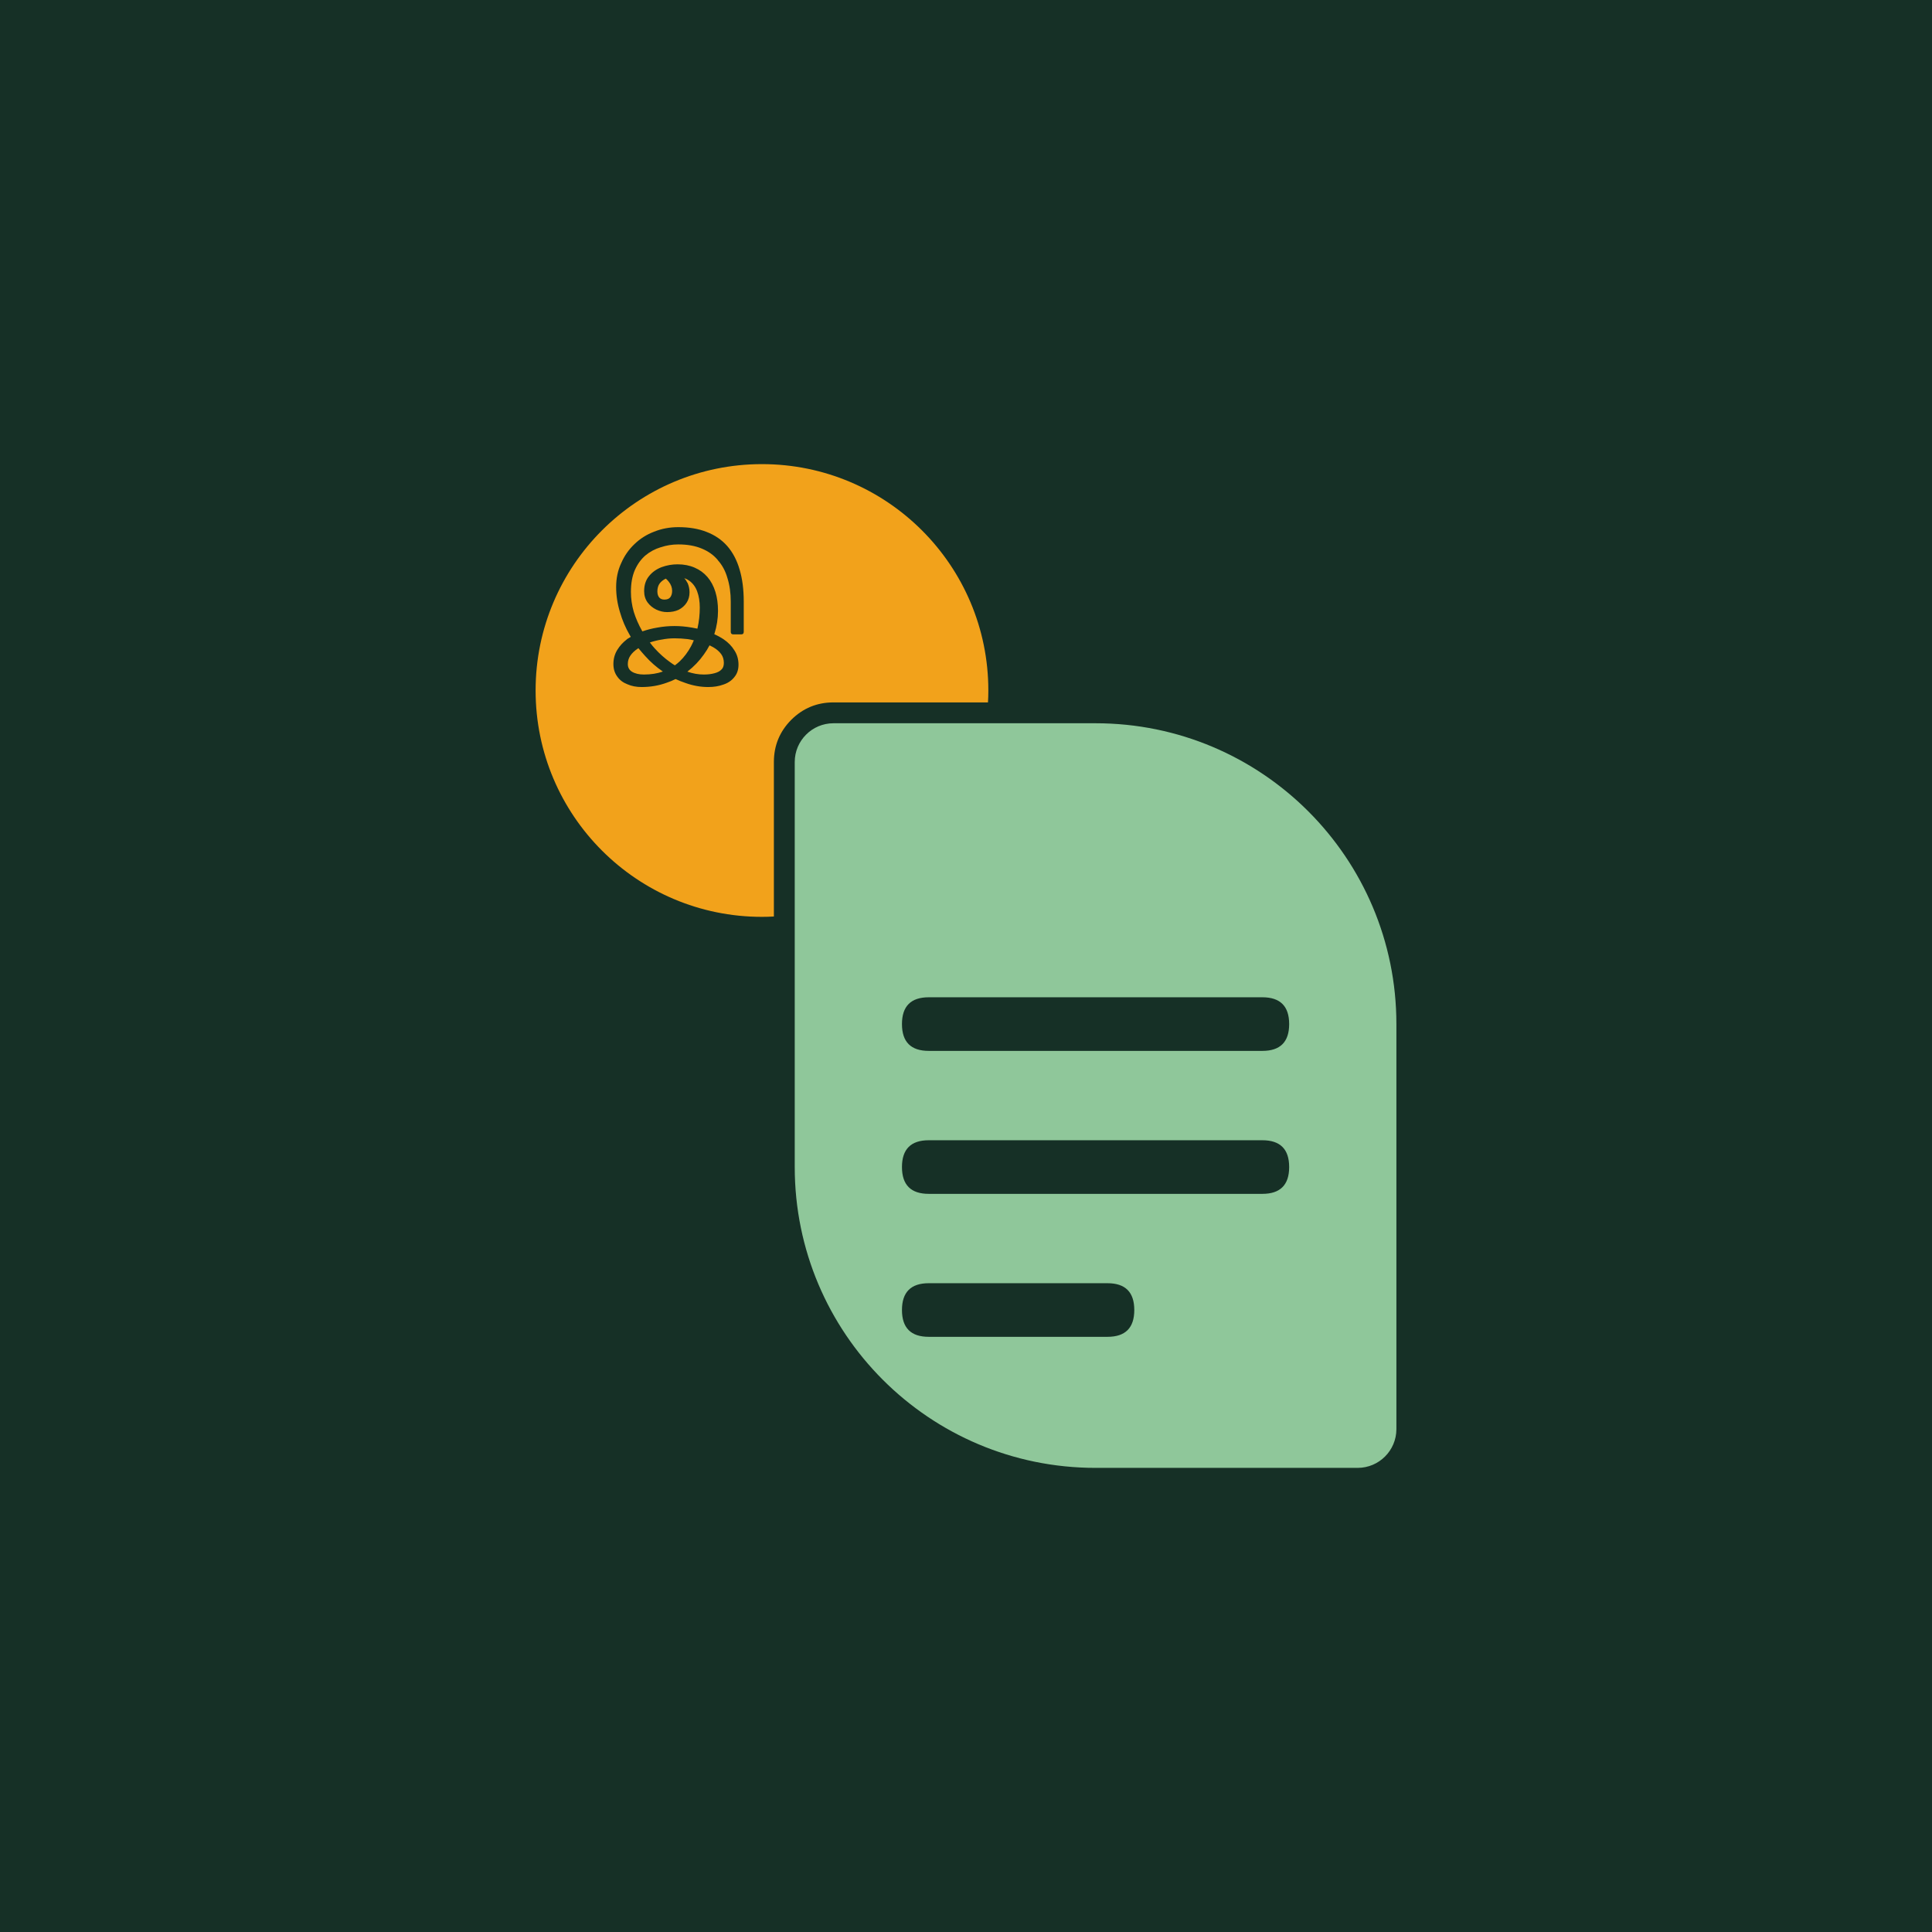
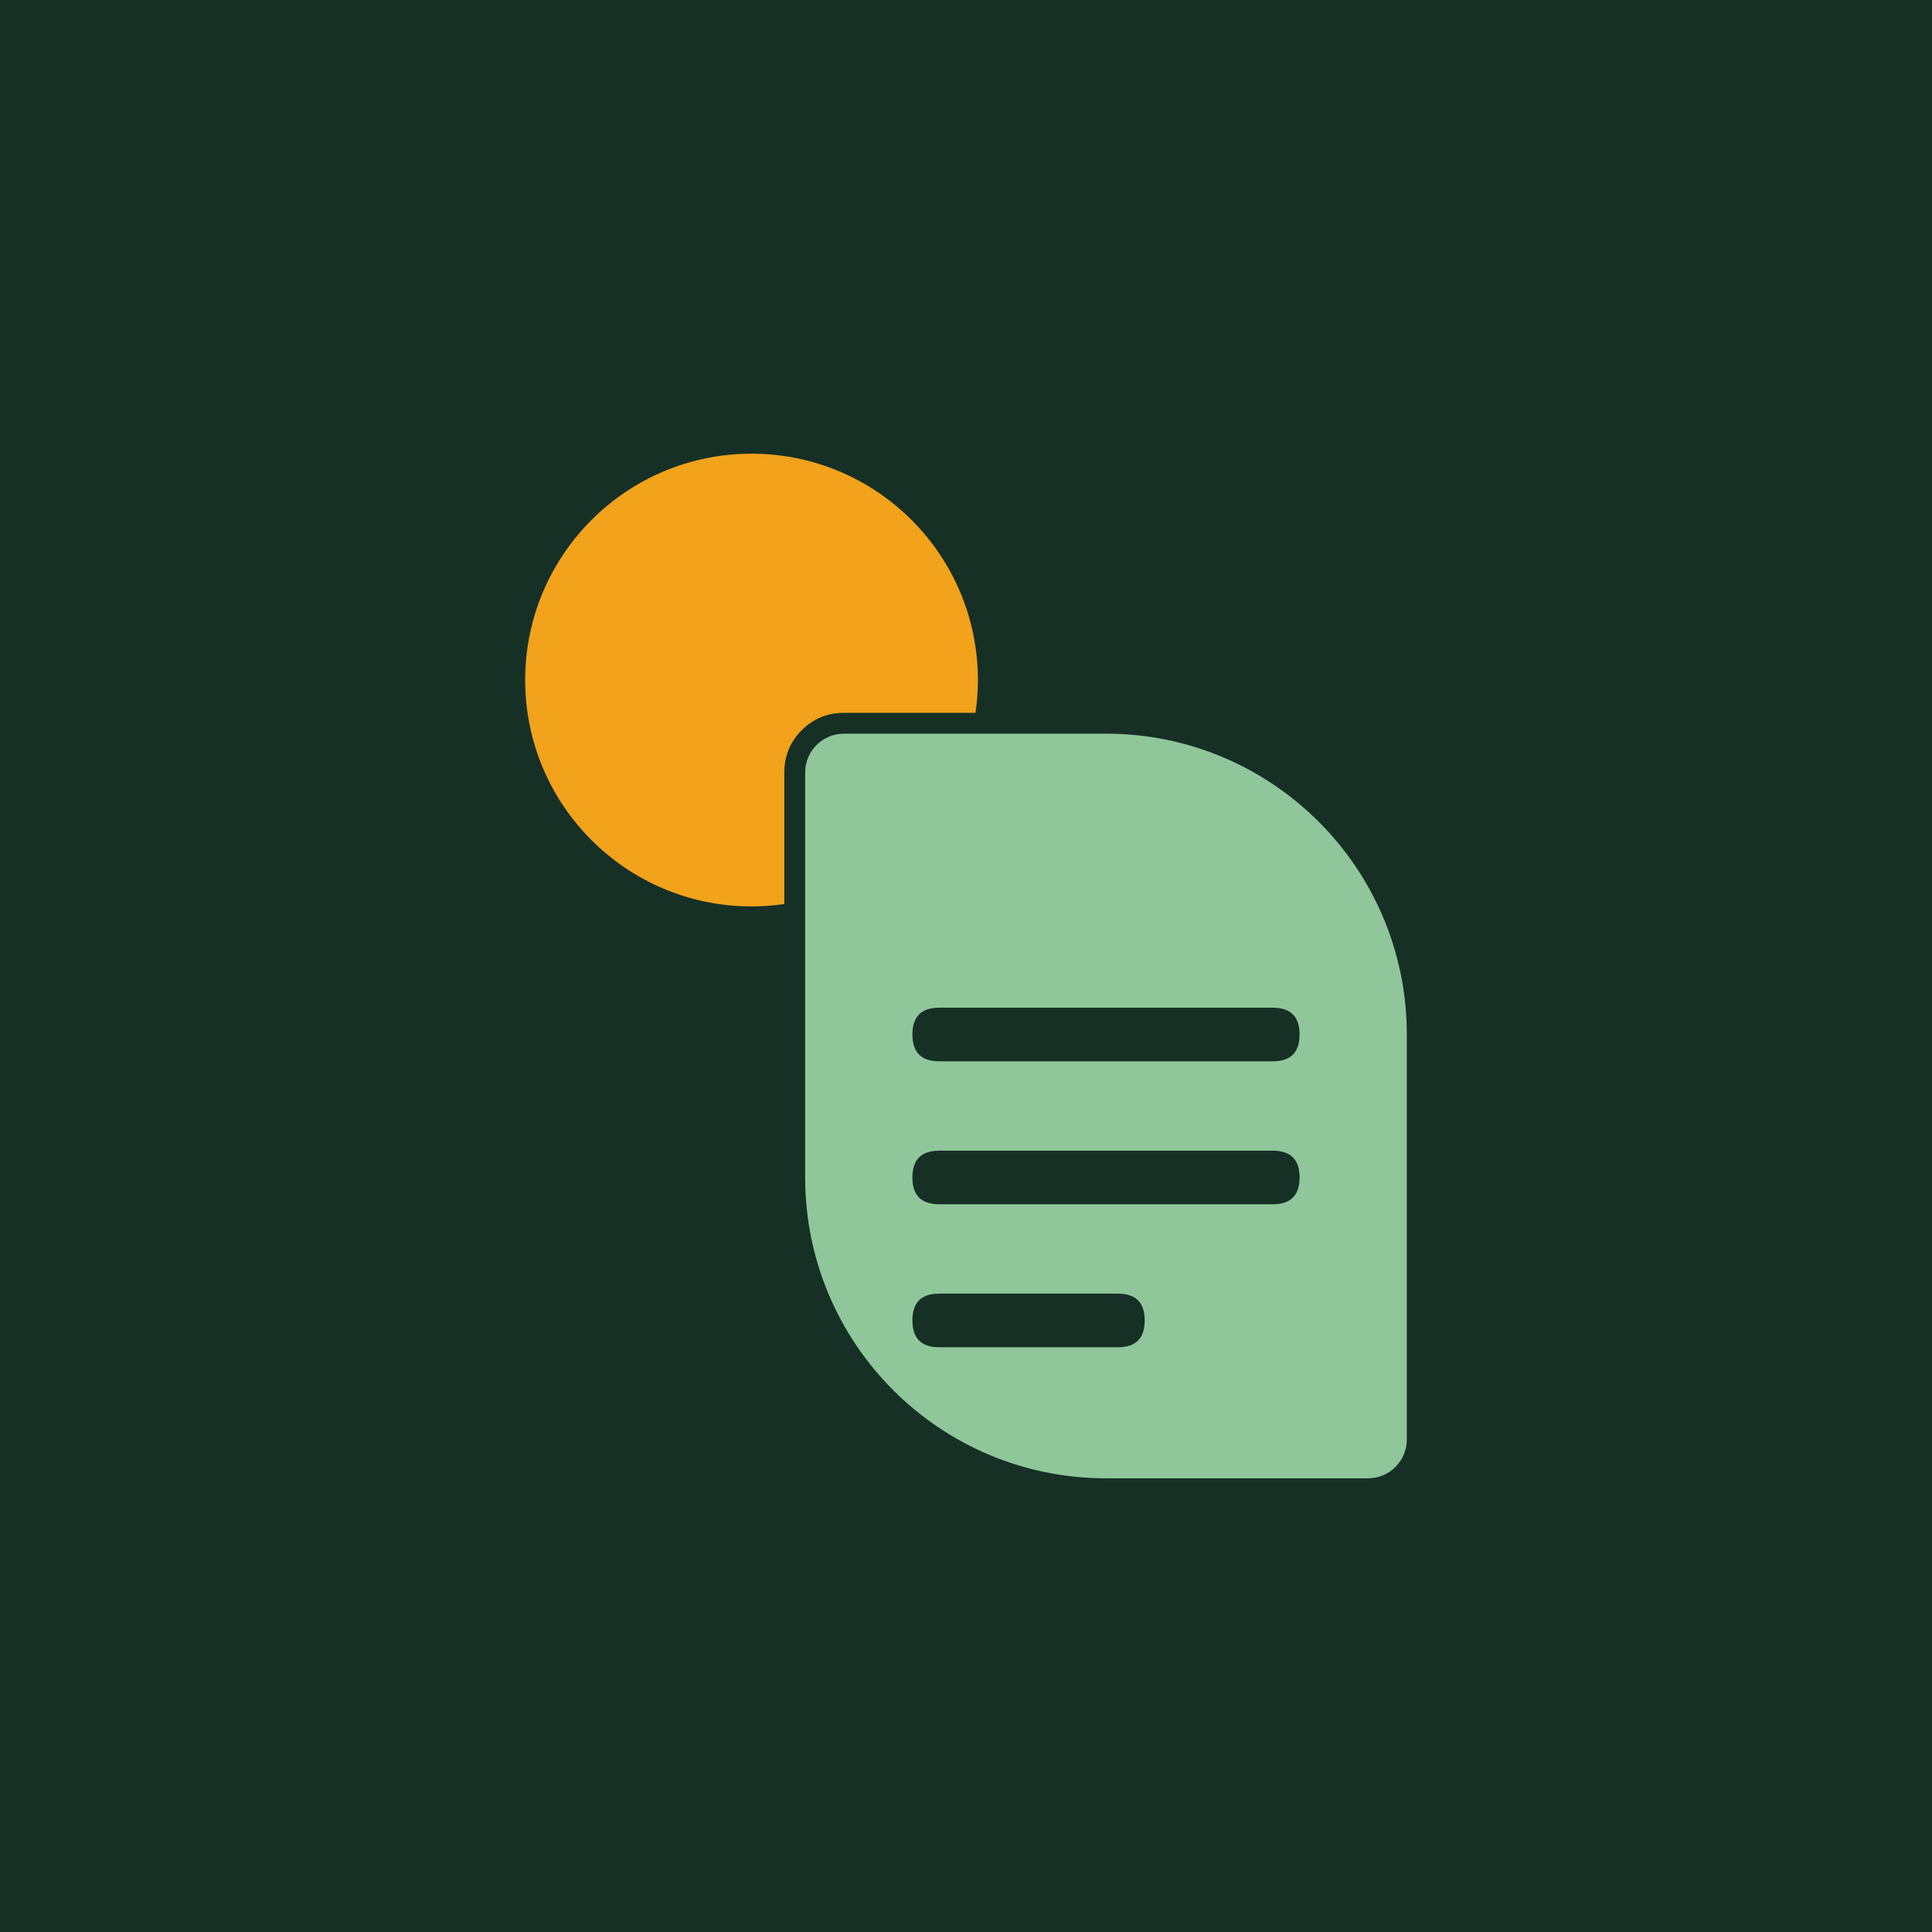
<svg xmlns="http://www.w3.org/2000/svg" viewBox="0 0 120 120" role="img" aria-label="Yidhan">
  <rect width="120" height="120" fill="#163026" />
-   <g transform="translate(11.0675 9.5875) scale(0.74)">
-     <path fill="#F2A21B" d="M30 45C30 34.51 38.51 26 49 26C59.49 26 68 34.51 68 45C68 45.34 67.99 45.67 67.97 46H55Q52.93 46 51.46 47.46Q50 48.93 50 51V63.97C49.67 63.99 49.34 64 49 64C38.51 64 30 55.49 30 45Z" />
-     <path fill="#163026" d="M38.9 44.71Q38.23 44.71 37.71 44.48Q37.16 44.27 36.86 43.84Q36.53 43.4 36.53 42.78Q36.53 42.13 36.85 41.6Q37.16 41.09 37.67 40.7Q37.67 40.7 37.67 40.69Q37.82 40.59 37.99 40.5Q37.95 40.44 37.92 40.38Q37.37 39.44 37.08 38.42Q36.76 37.38 36.76 36.32Q36.76 35.22 37.18 34.32Q37.58 33.4 38.28 32.73Q39 32.03 39.95 31.67Q40.89 31.29 41.98 31.29Q43.34 31.29 44.35 31.69Q45.39 32.09 46.08 32.87Q46.78 33.67 47.12 34.84Q47.47 36 47.47 37.54V40.08Q47.47 40.29 47.26 40.29H46.59Q46.38 40.29 46.38 40.08V37.54Q46.38 36.45 46.1 35.56Q45.85 34.68 45.3 34.07Q45.3 34.06 45.3 34.06Q44.78 33.43 43.95 33.09Q43.12 32.74 41.98 32.74Q41.21 32.74 40.5 32.98Q40.5 32.98 40.49 32.98Q39.77 33.2 39.21 33.67Q38.66 34.15 38.33 34.89Q38 35.65 38 36.72Q38 37.57 38.24 38.4Q38.5 39.23 38.95 40.02Q38.96 40.03 38.96 40.04Q39.56 39.83 40.22 39.72Q40.93 39.59 41.66 39.59Q42.36 39.59 43.11 39.72Q43.35 39.76 43.58 39.81Q43.59 39.79 43.59 39.77Q43.78 38.93 43.78 38.04Q43.78 37.27 43.56 36.68Q43.35 36.11 42.89 35.78Q42.71 35.65 42.48 35.57Q42.64 35.75 42.74 35.96Q42.74 35.96 42.75 35.96Q42.92 36.35 42.92 36.76Q42.92 37.26 42.67 37.64Q42.43 38.01 42 38.23Q41.59 38.42 41.04 38.42Q40.58 38.42 40.13 38.21Q39.68 37.99 39.4 37.61Q39.11 37.21 39.11 36.66Q39.11 35.9 39.52 35.4Q39.92 34.9 40.57 34.65Q41.22 34.41 41.92 34.41Q42.71 34.41 43.35 34.69Q43.98 34.96 44.42 35.47Q44.86 35.98 45.09 36.72Q45.31 37.43 45.31 38.31Q45.31 39.29 45.01 40.24Q45.01 40.24 45.01 40.25Q45 40.26 45 40.28Q45.42 40.46 45.79 40.71Q46.36 41.1 46.69 41.64Q47.03 42.16 47.03 42.84Q47.03 43.47 46.67 43.89Q46.33 44.32 45.74 44.51Q45.19 44.71 44.49 44.71Q43.53 44.71 42.58 44.37Q42.16 44.23 41.75 44.04Q41.39 44.22 41 44.35Q40.01 44.71 38.9 44.71ZM39.59 40.97Q39.78 41.23 40 41.47Q40.61 42.14 41.3 42.63Q41.49 42.77 41.69 42.89Q41.91 42.73 42.1 42.55Q42.65 42.02 43.04 41.3Q43.17 41.05 43.28 40.79Q43.04 40.73 42.79 40.69Q42.2 40.62 41.66 40.62Q41.12 40.62 40.57 40.73Q40.57 40.73 40.56 40.73Q40.06 40.81 39.59 40.97ZM44.6 41.21Q44.39 41.61 44.12 41.98Q43.55 42.79 42.76 43.4Q42.75 43.41 42.74 43.42Q43.43 43.66 44.12 43.66Q44.63 43.66 45.02 43.55Q45.41 43.45 45.61 43.23Q45.61 43.23 45.62 43.22Q45.8 43.04 45.8 42.68Q45.8 42.26 45.58 41.95Q45.34 41.62 44.91 41.37Q44.76 41.29 44.6 41.21ZM40.68 43.41Q39.87 42.86 39.19 42.1Q38.9 41.78 38.63 41.45Q38.61 41.46 38.58 41.48Q38.17 41.75 37.95 42.08Q37.74 42.39 37.74 42.78Q37.74 43.2 38.08 43.42Q38.47 43.66 39.09 43.66Q39.98 43.66 40.68 43.41ZM40.93 35.61Q40.61 35.76 40.41 36.02Q40.22 36.29 40.22 36.68Q40.22 37.01 40.38 37.2Q40.53 37.37 40.81 37.37Q41.15 37.37 41.3 37.18Q41.46 36.97 41.46 36.64Q41.46 36.22 41.17 35.86Q41.06 35.72 40.93 35.61Z" />
+   <g transform="translate(11.715 10.235) scale(0.74)">
+     <path fill="#F2A21B" d="M28.25 43.25C28.25 32.76 36.76 24.25 47.25 24.25C57.74 24.25 66.25 32.76 66.25 43.25C66.25 44.18 66.18 45.1 66.05 46H55Q52.93 46 51.46 47.46Q50 48.93 50 51V62.05C49.1 62.18 48.18 62.25 47.25 62.25C36.76 62.25 28.25 53.74 28.25 43.25Z" />
    <path fill="#8FC79A" d="M55 47.75H77C90.95 47.75 102.25 59.05 102.25 73V107C102.25 108.79 100.79 110.25 99 110.25H77C63.05 110.25 51.75 98.95 51.75 85V51C51.75 49.21 53.21 47.75 55 47.75ZM63 70.75Q60.75 70.75 60.75 73Q60.75 75.25 63 75.25H91Q93.25 75.25 93.25 73Q93.25 70.75 91 70.75ZM63 82.75Q60.75 82.75 60.75 85Q60.75 87.25 63 87.25H91Q93.25 87.25 93.25 85Q93.25 82.75 91 82.75ZM63 94.75Q60.75 94.75 60.75 97Q60.75 99.25 63 99.25H78Q80.25 99.25 80.25 97Q80.25 94.75 78 94.75Z" />
  </g>
</svg>
